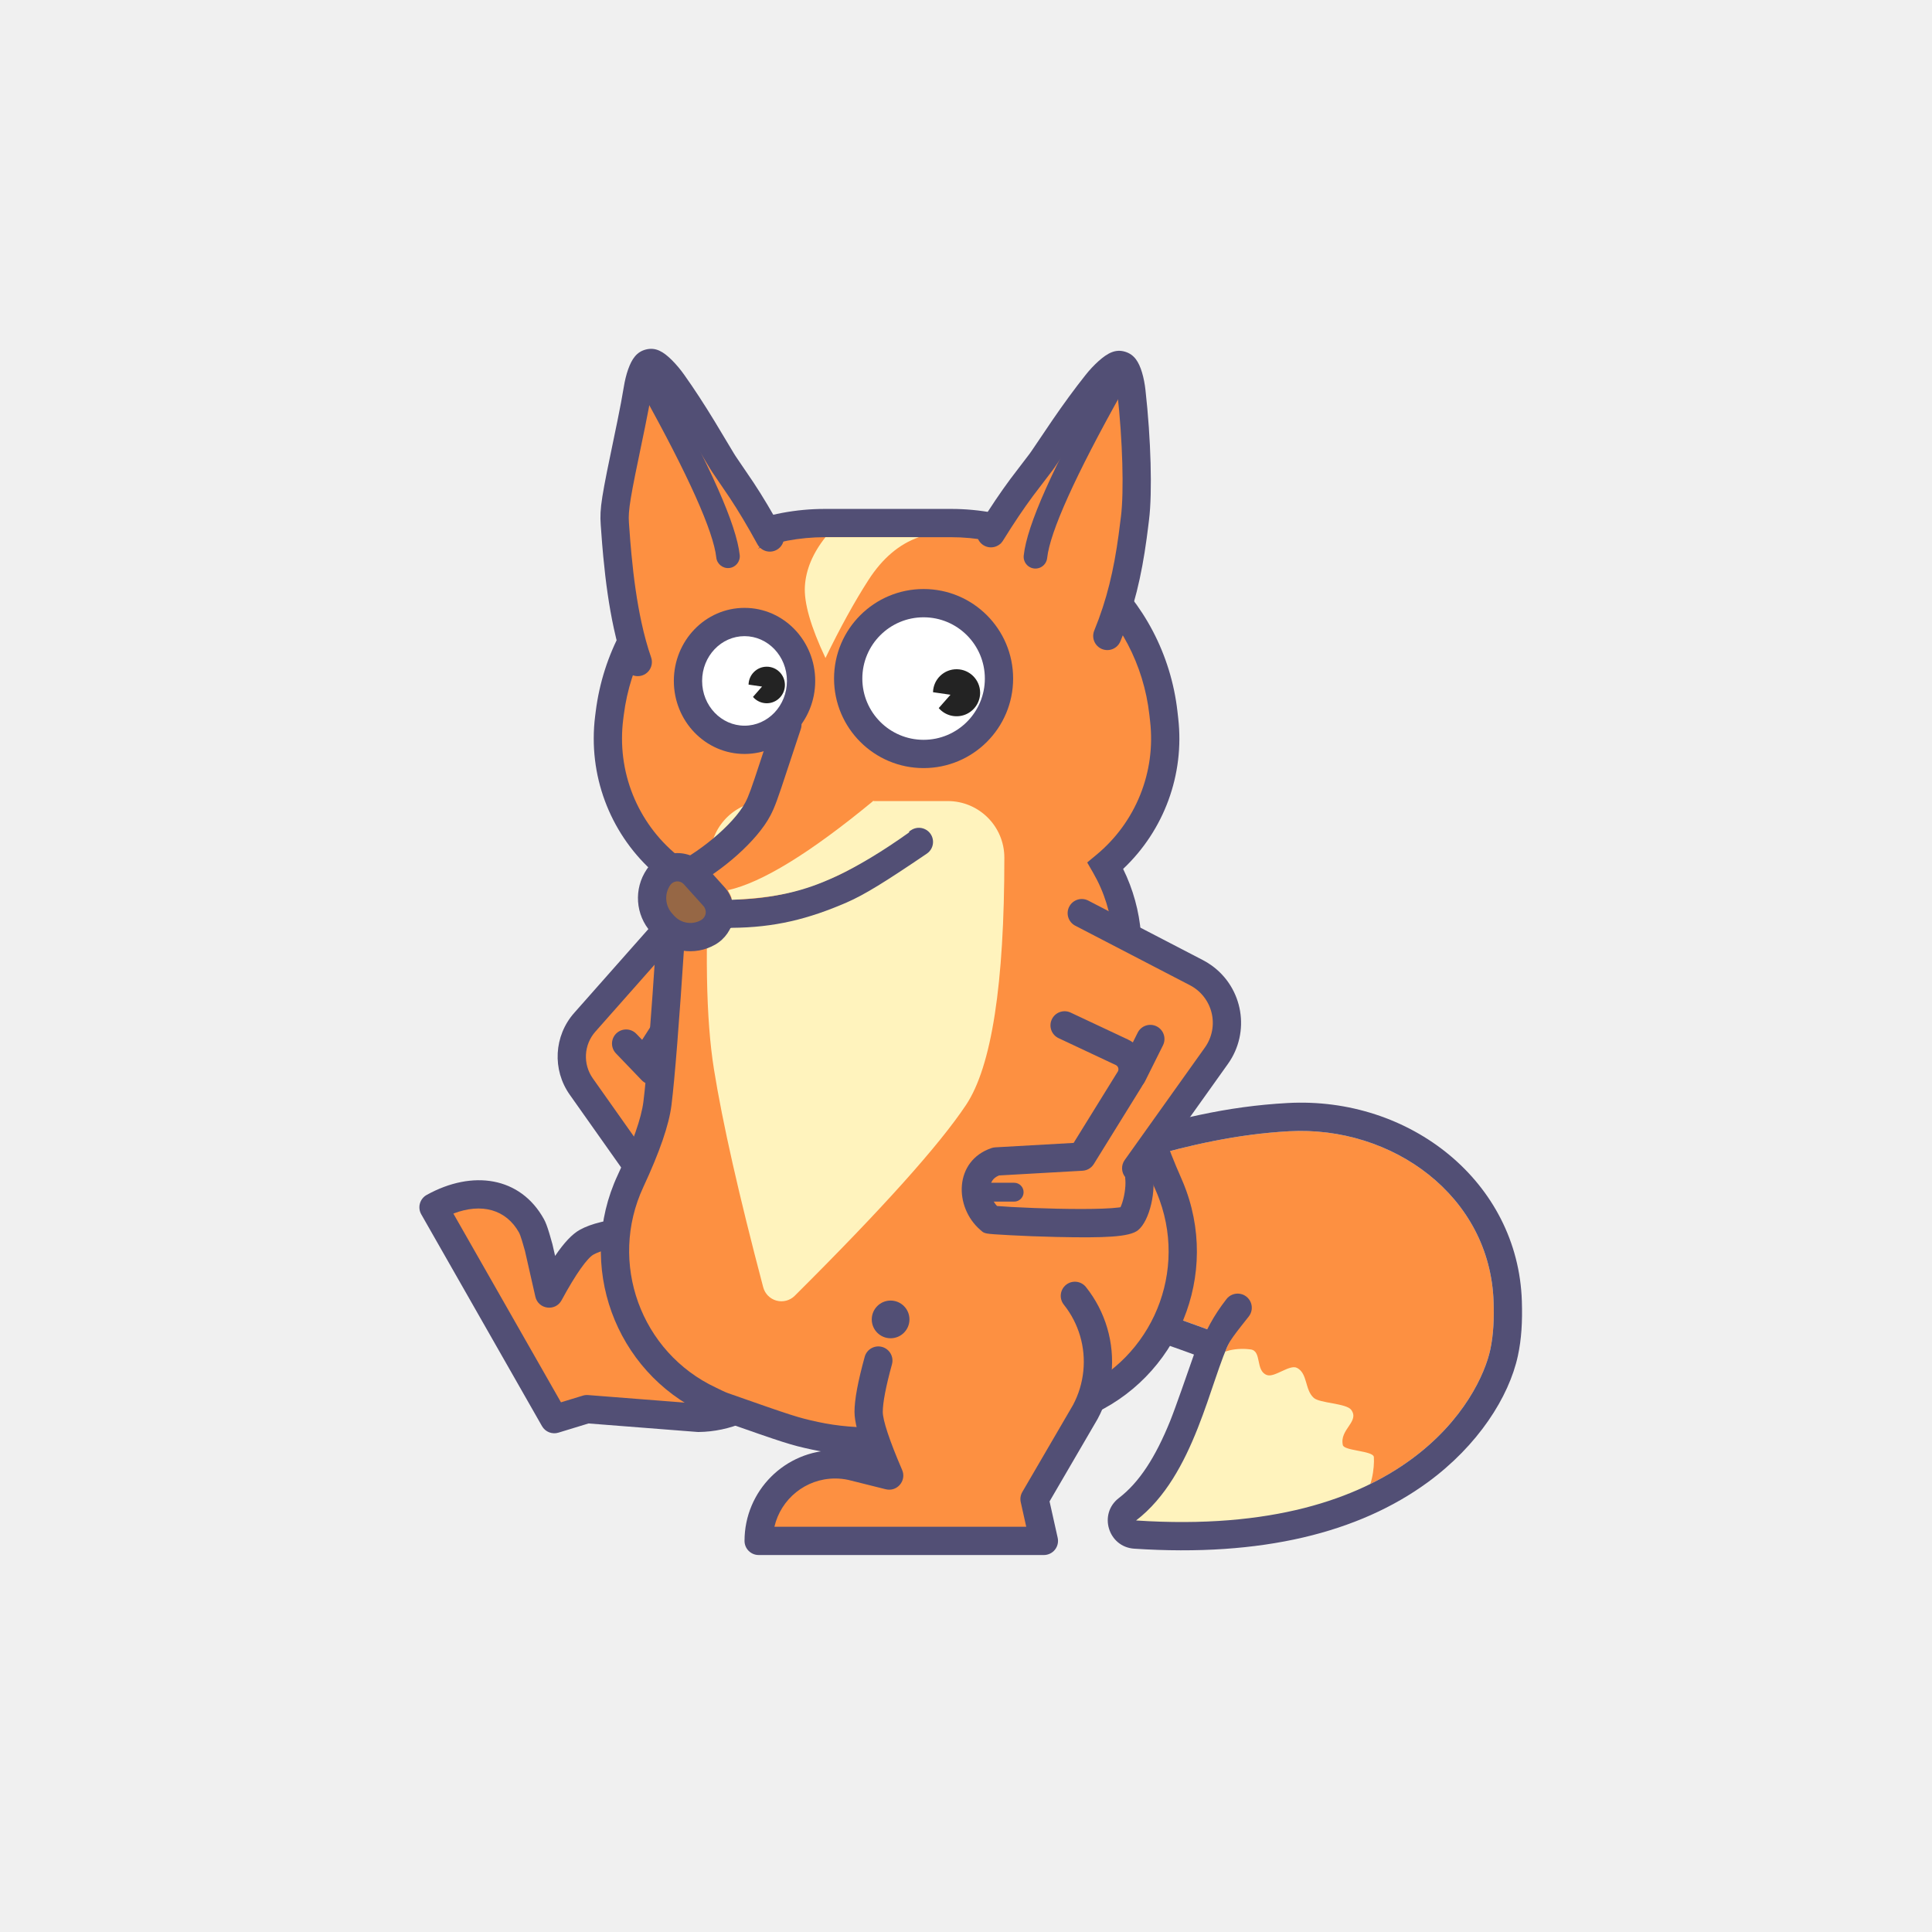
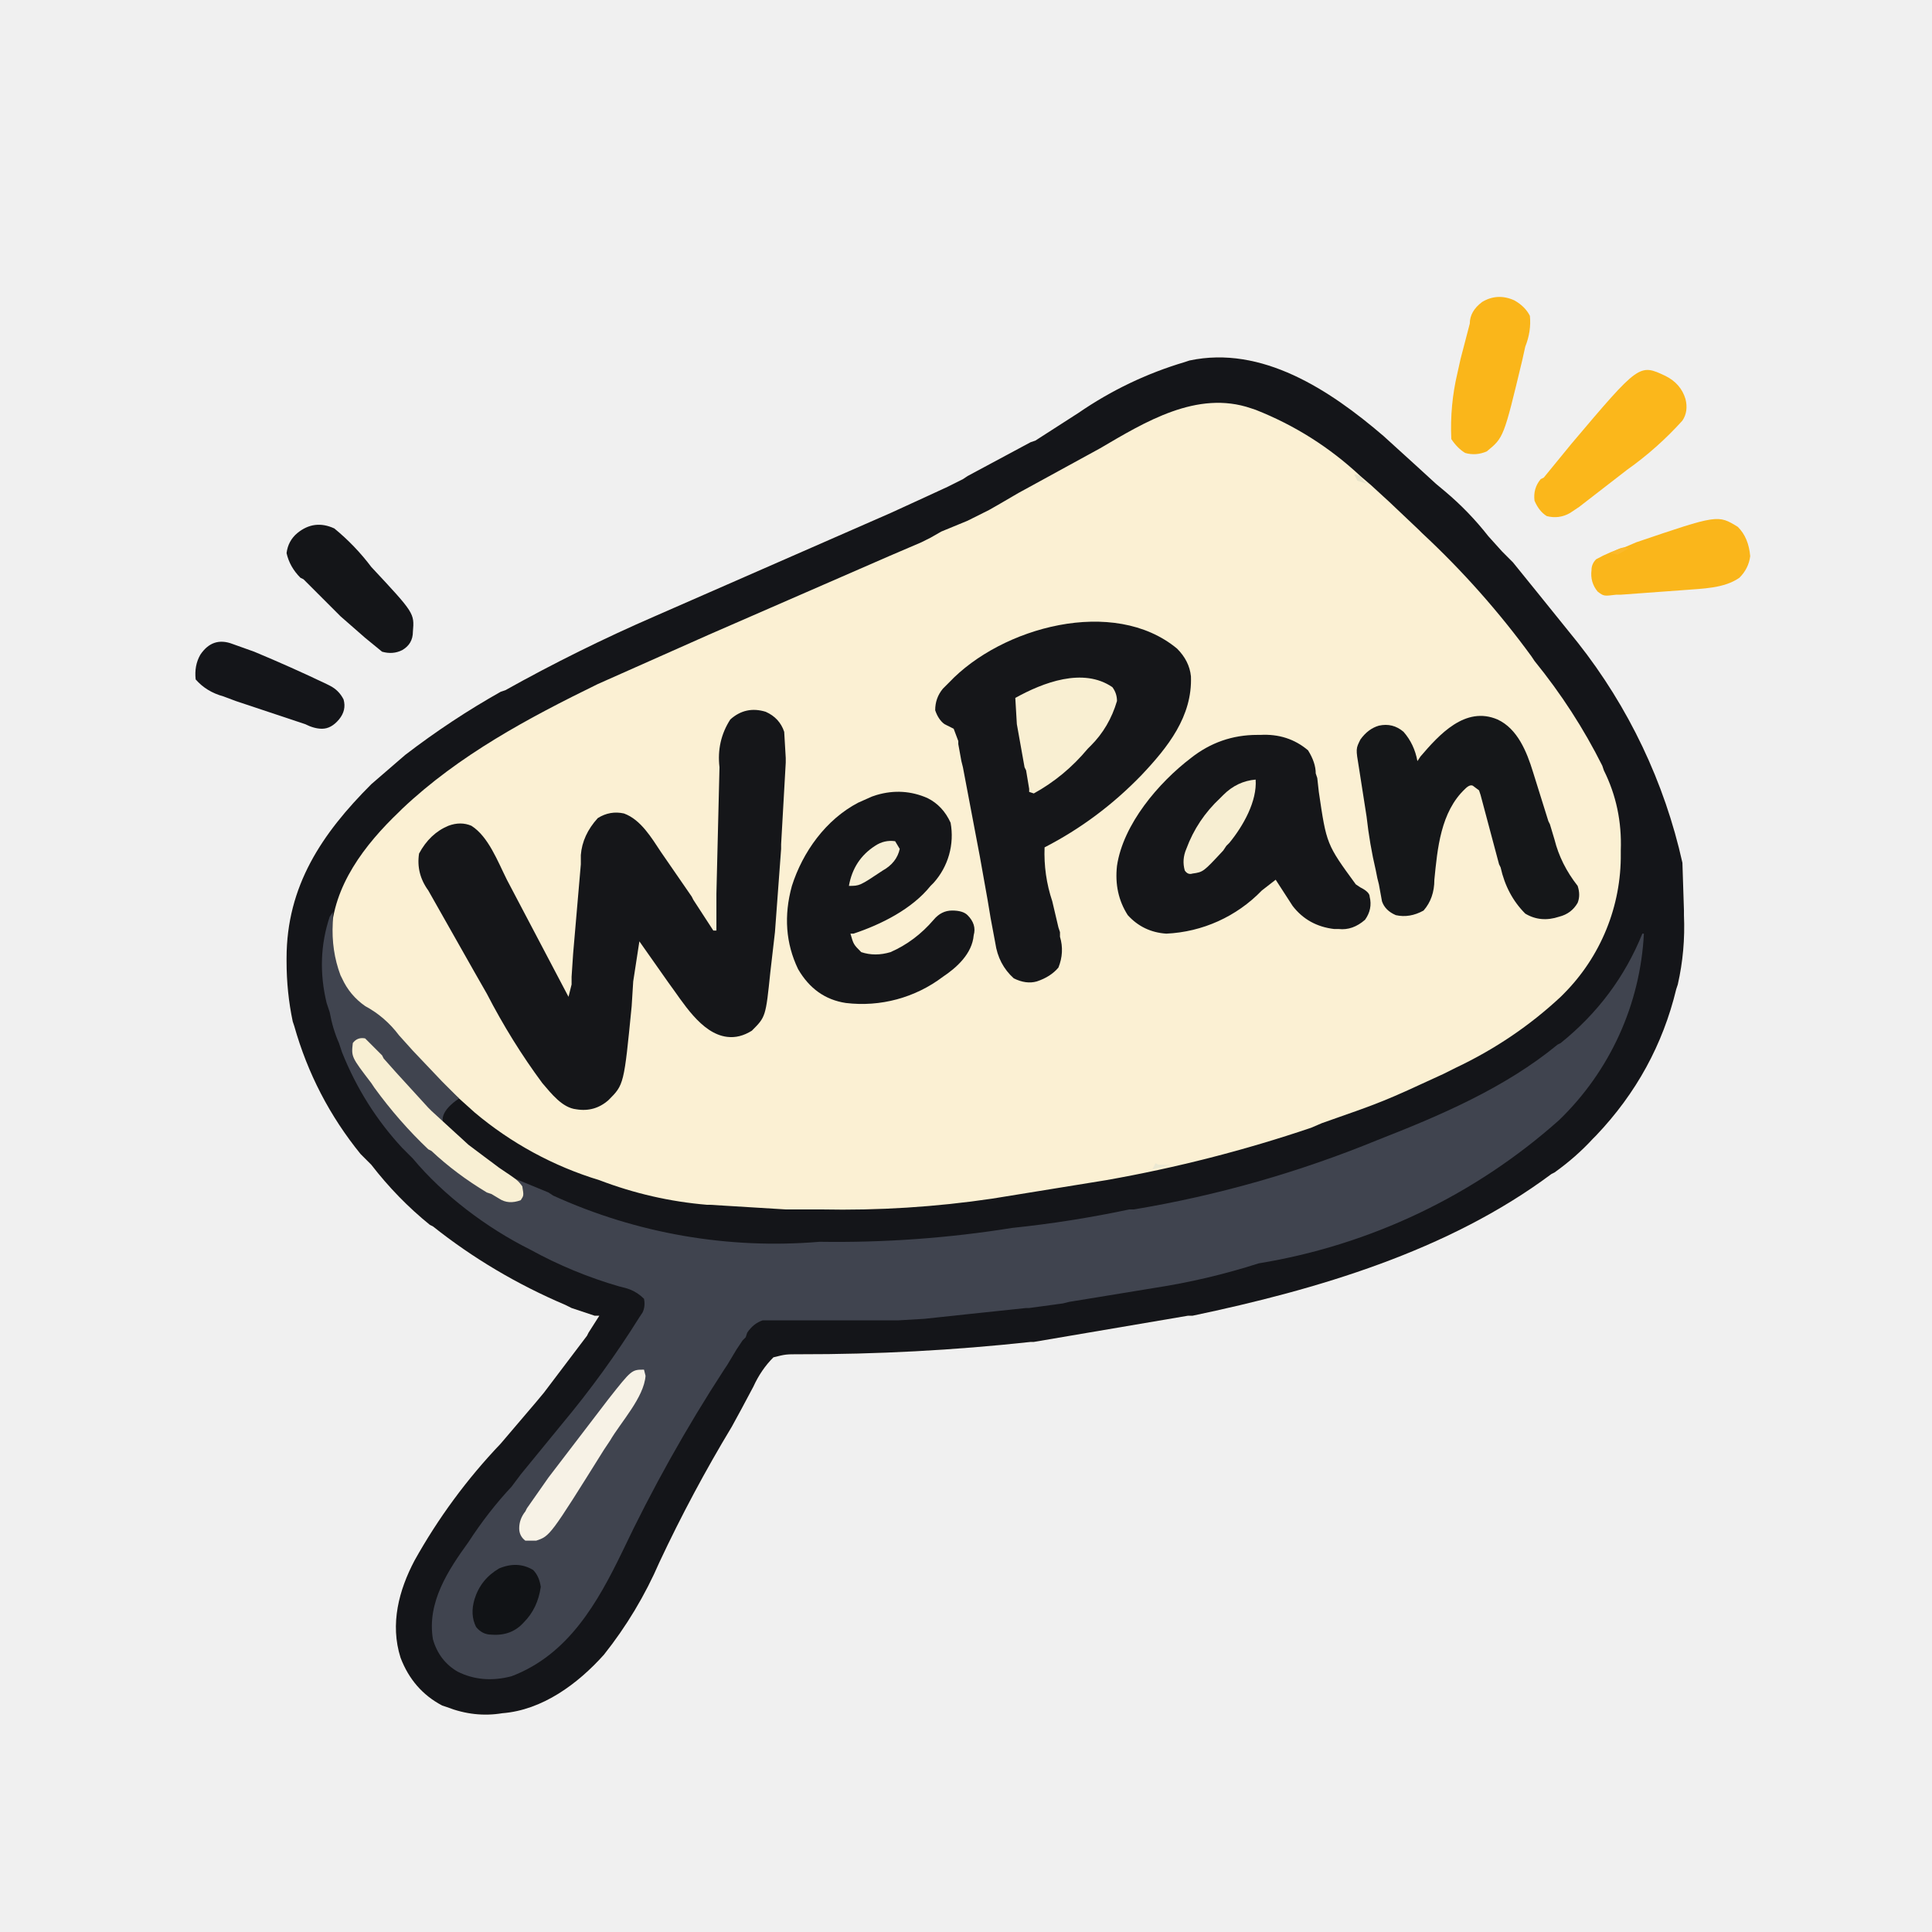
- <svg xmlns="http://www.w3.org/2000/svg" width="800px" height="800px" viewBox="0 0 1024 1024" class="icon" version="1.1">
-   <path d="M541.971 633.791c39.397-10.917 86.59-31.177 141.235-34.207s106.653 34.204 108.429 90.499c0.267 8.512 0.022 17.041-1.776 25.373-5.365 24.881-44.097 99.962-187.717 90.419 31.234-23.952 39.122-74.247 50.278-96.371-14.483-6.194-51.297-18.884-110.45-38.065v-37.648z" fill="#FD9041" />
-   <path d="M642.657 721.381c2.645-4.793 11.249-7.338 20.195-6.159 6.109 0.807 2.375 11.404 8.689 13.592 4.084 1.416 12.001-5.824 15.912-3.799 5.702 2.955 4.044 11.574 8.869 15.894 3.194 2.865 17.251 2.832 19.838 6.326 4.625 6.249-6.306 10.327-4.428 18.697 0.702 3.122 16.224 2.93 16.444 6.361 0.365 5.699-1.044 17.083-6.419 22.173-16.956 16.057-57.756 21.259-122.403 15.607 19.351-41.889 33.785-71.455 43.303-88.693z" fill="#FFF3BD" />
-   <path d="M647.98 718.93c2.38-7.29 8.239-13.891 13.831-21.089a7.493 7.493 0 1 0-11.833-9.191c-6.616 8.512-11.411 17.273-14.351 26.274a7.493 7.493 0 0 0 4.798 9.448c3.931 1.281 6.271-1.509 7.555-5.442z" fill="#524F75" />
-   <path d="M541.971 633.791v37.648c59.152 19.181 95.966 31.871 110.45 38.068-11.157 22.123-19.044 72.419-50.278 96.371 143.62 9.543 182.352-65.538 187.717-90.419 1.798-8.332 2.043-16.861 1.776-25.373-1.776-56.295-53.785-93.529-108.429-90.499s-101.838 23.287-141.235 34.204z m-4.623 51.902a14.985 14.985 0 0 1-10.362-14.254v-37.648a14.988 14.988 0 0 1 10.984-14.443c6.022-1.668 12.488-3.624 20.967-6.316 3.142-0.999 18.527-5.952 22.945-7.35 40.485-12.82 68.725-19.294 100.494-21.054 65.066-3.606 122.248 41.917 124.239 104.987 0.347 11.064-0.195 20.138-2.108 29.007-4.708 21.816-21.127 47.549-47.818 67.057-36.322 26.544-87.827 39.654-155.543 35.153-13.792-0.917-19.094-18.432-8.125-26.844 10.859-8.327 19.389-21.611 27.163-40.768 2.797-6.901 9.503-26.297 12.643-35.283-18.789-6.938-50.72-17.728-95.479-32.244z" fill="#524F75" />
-   <path d="M334.91 652.78c-10.992 0.972-18.971 2.835-23.939 5.587s-11.604 11.831-19.911 27.236l-5.542-24.401c-0.834-2.775-2.388-8.894-3.791-11.426-10.842-19.561-32.461-20.68-51.949-9.878l64.005 112.275 17.326-5.292 59.067 4.615a55.643 55.643 0 0 0 21.237-4.491 55.541 55.541 0 0 0 29.586-30.018" fill="#FD9041" />
-   <path d="M292.824 659.546a2465.692 2465.692 0 0 0-1.334-4.693 160.568 160.568 0 0 0-0.51-1.708c-0.937-3.072-1.748-5.277-2.702-7.001-12.45-22.466-37.848-26.262-62.134-12.8a7.493 7.493 0 0 0-2.877 10.262l64.005 112.278a7.493 7.493 0 0 0 8.699 3.454l15.967-4.878 57.654 4.506c0.225 0.017 0.452 0.027 0.677 0.022a63.171 63.171 0 0 0 24.091-5.095 63.018 63.018 0 0 0 33.565-34.054 7.493 7.493 0 0 0-13.856-5.704 48.031 48.031 0 0 1-25.607 25.982 48.228 48.228 0 0 1-18.055 3.884l-58.718-4.588a7.538 7.538 0 0 0-2.772 0.302l-11.594 3.542L240.29 643.219c14.905-5.732 27.97-2.278 34.881 10.19 0.287 0.517 0.837 2.018 1.476 4.111 0.145 0.47 0.292 0.972 0.452 1.519 0.147 0.502 0.869 3.055 1.164 4.056l5.49 24.169c1.534 6.748 10.617 7.987 13.901 1.896 7.62-14.131 13.687-22.431 16.948-24.239 3.861-2.14 10.927-3.791 20.967-4.678a7.493 7.493 0 0 0-1.316-14.928c-11.946 1.056-20.84 3.132-26.914 6.499-4.081 2.263-8.359 6.826-13.125 13.844l-1.391-6.112z" fill="#524F75" />
-   <path d="M352.338 493.908l22.973 16.499-33.43 52.224 46.57 44.179L358.425 647.118l-50.338-71.235a27.478 27.478 0 0 1 1.861-34.059l42.391-47.916z" fill="#FD9041" />
-   <path d="M353.465 503.94L315.559 546.791a19.98 19.98 0 0 0-1.354 24.768l44.377 62.804 19.883-26.691-41.742-39.604a7.498 7.498 0 0 1-1.154-9.476l29.601-46.242-11.706-8.409z m-1.936 57.519l42.079 39.916a7.493 7.493 0 0 1 0.852 9.913l-30.026 40.306c-3.042 4.086-9.189 4.006-12.128-0.152L301.968 580.208a34.966 34.966 0 0 1 2.368-43.348l42.391-47.918a7.493 7.493 0 0 1 9.983-1.121l22.973 16.499a7.493 7.493 0 0 1 1.938 10.125l-30.091 47.014z" fill="#524F75" />
-   <path d="M350.947 562.176l-13.664-14.224a7.493 7.493 0 1 0-10.807 10.382l13.664 14.224a7.493 7.493 0 0 0 10.807-10.382z" fill="#524F75" />
-   <path d="M585.885 458.859c21.949-18.192 34.589-46.787 31.155-77.272l-0.4-3.544C610.172 320.622 561.719 277.229 504.075 277.229h-66.835c-57.928 0-106.808 43.2-114.066 100.812l-0.302 2.403A87.827 87.827 0 0 0 322.185 391.4c0 31.349 16.456 58.848 41.18 74.285a87.452 87.452 0 0 0-7.935 31.172c-2.93 44.836-5.255 74.15-6.971 87.942-1.194 9.586-5.957 23.33-14.294 41.227-20.38 43.765-1.509 95.809 42.151 116.239 2.62 1.224 4.526 2.308 7.255 3.269 40.138 14.109 51.145 18.819 86.321 18.714 35.173-0.105 60.376-4.598 99.368-18.714 45.318-16.409 68.783-66.538 52.414-111.963a85.981 85.981 0 0 0-2.31-5.759c-8.199-18.532-12.897-32.868-14.084-43.013-1.683-14.363-4.353-44.134-8.02-89.313a87.25 87.25 0 0 0-11.376-36.627z" fill="#FD9041" />
-   <path d="M604.732 494.884c3.659 45.088 6.326 74.802 7.992 89.046 1.081 9.241 5.567 22.948 13.494 40.848 0.907 2.053 1.743 4.138 2.505 6.254 17.768 49.312-7.705 103.729-56.912 121.546-39.207 14.199-65.284 19.056-101.898 19.164-16.451 0.05-27.95-0.937-39.506-3.422-11.394-2.448-14.391-3.439-49.319-15.717a44.606 44.606 0 0 1-4.665-1.963c-0.192-0.09-2.56-1.251-3.279-1.588-47.404-22.183-67.891-78.676-45.768-126.184 8.035-17.253 12.575-30.35 13.649-38.989 1.693-13.597 4.009-42.823 6.928-87.507a95.095 95.095 0 0 1 6.107-27.915A94.907 94.907 0 0 1 314.693 391.4c0-3.976 0.25-7.95 0.747-11.893l0.302-2.403C323.472 315.752 375.533 269.737 437.241 269.737h66.835c61.46 0 113.115 46.26 120.013 107.465l0.397 3.544a94.945 94.945 0 0 1-29.206 79.802 94.945 94.945 0 0 1 9.453 34.336z m-23.629-41.792a79.972 79.972 0 0 0 28.492-70.666l-0.4-3.544c-6.044-53.633-51.292-94.158-105.12-94.158h-66.835C383.093 284.722 337.396 325.11 330.61 378.977l-0.305 2.403A80.491 80.491 0 0 0 329.678 391.4a79.937 79.937 0 0 0 37.656 67.929l5.617 3.507-2.787 6.004a79.929 79.929 0 0 0-7.255 28.507c-2.94 44.986-5.27 74.39-7.013 88.381-1.311 10.53-6.299 24.916-14.935 43.465-18.637 40.018-1.381 87.609 38.535 106.286 0.862 0.402 3.324 1.608 3.409 1.651 1.236 0.589 2.143 0.982 3.154 1.336 34.057 11.971 37.026 12.952 47.499 15.203 10.402 2.238 20.862 3.134 36.315 3.087 34.841-0.102 59.215-4.643 96.84-18.267 41.427-15 62.886-60.836 47.918-102.378a79.24 79.24 0 0 0-2.113-5.265c-8.482-19.159-13.382-34.127-14.676-45.173-1.693-14.481-4.371-44.307-8.045-89.578a79.762 79.762 0 0 0-10.4-33.495l-3.159-5.477 4.865-4.031z" fill="#524F75" />
-   <path d="M437.518 348.754c7.745-15.989 15.325-29.751 22.743-41.282S476.6 288.356 487.024 284.722H437.518c-6.721 8.469-10.355 17.116-10.907 25.94s3.082 21.519 10.907 38.093z" fill="#FFF3BD" />
-   <path d="M406.353 424.585h96.001c16.549 0 29.963 13.412 29.971 29.961 0.025 67.06-6.751 110.769-20.325 131.127-14.276 21.409-44.537 55.119-90.781 101.129a9.99 9.99 0 0 1-16.706-4.536c-12.885-48.815-21.586-87.342-26.11-115.582-4.251-26.534-4.905-64.505-1.968-113.909C377.376 436.943 390.494 424.585 406.353 424.585z" fill="#FFF3BD" />
-   <path d="M465.558 721.026c-3.439 12.495-5.16 21.596-5.16 27.311 0 5.709 3.624 16.951 10.872 33.73l-19.988-4.995a40.441 40.441 0 0 0-8.632-0.932C420.26 776.14 402.107 794.299 402.107 816.702h151.17l-4.943-22.166 26.926-46.2a56.165 56.165 0 0 0 6.376-20.865A56.003 56.003 0 0 0 569.716 686.829" fill="#FD9041" />
-   <path d="M453.098 769.801a48.498 48.498 0 0 0-10.447-1.154C416.119 768.647 394.615 790.163 394.615 816.702a7.493 7.493 0 0 0 7.493 7.493h151.17a7.493 7.493 0 0 0 7.315-9.124l-4.306-19.299 25.45-43.665a63.875 63.875 0 0 0 7.353-23.879 63.448 63.448 0 0 0-13.514-46.065 7.493 7.493 0 0 0-11.726 9.333 48.5 48.5 0 0 1 10.332 35.223 48.635 48.635 0 0 1-5.465 17.965l-26.859 46.08a7.485 7.485 0 0 0-0.839 5.405l2.907 13.042H410.452c3.392-14.656 16.521-25.578 32.199-25.578 2.365 0 4.723 0.257 7.033 0.759l19.768 4.943c6.022 1.506 11.157-4.543 8.694-10.242-6.831-15.815-10.255-26.439-10.255-30.755 0-4.868 1.616-13.427 4.893-25.323a7.493 7.493 0 0 0-14.448-3.974c-3.606 13.095-5.43 22.745-5.43 29.296 0 5.068 1.946 12.555 5.844 22.875l-5.652-1.414z" fill="#524F75" />
-   <path d="M472.039 699.317m-9.99 0a9.99 9.99 0 1 0 19.98 0 9.99 9.99 0 1 0-19.98 0Z" fill="#524F75" />
-   <path d="M338.01 350.822c-8.924-25.538-11.097-58.815-12.138-73.253-0.969-13.409 7.947-45.443 12.176-71.415 0.602-3.694 2.518-12.74 6.151-13.647 3.599-0.897 10.115 7.34 12.261 10.362 12.425 17.525 21.267 33.555 26.229 41.532 5.425 8.721 11.811 15.81 25.36 40.513" fill="#FD9041" />
-   <path d="M350.348 207.205c5.375 7.583 10.365 15.278 15.627 23.909 2.14 3.514 9.054 15.16 10.355 17.246 0.38 0.612 0.774 1.229 1.184 1.861 1.299 1.996 7.413 10.829 9.366 13.792 4.493 6.813 9.084 14.443 14.601 24.506a7.493 7.493 0 0 0 13.14-7.205c-5.712-10.412-10.51-18.392-15.23-25.548-2.088-3.169-8.167-11.946-9.313-13.709a95.891 95.891 0 0 1-1.024-1.611c-1.199-1.926-8.065-13.489-10.282-17.126-5.427-8.909-10.6-16.884-16.199-24.781a60.846 60.846 0 0 0-6.424-7.643c-4.596-4.553-8.577-6.951-13.762-5.659-4.94 1.231-7.488 4.99-9.461 10.537-1.024 2.88-1.778 6.127-2.275 9.176-0.869 5.335-1.976 11.182-3.472 18.482a1297.932 1297.932 0 0 1-1.131 5.457c-7.24 34.616-8.284 40.48-7.653 49.219 0.667 9.228 0.839 11.489 1.351 16.916 1.289 13.694 3.052 26.252 5.592 37.98 1.591 7.348 3.444 14.129 5.597 20.29a7.493 7.493 0 1 0 14.146-4.945c-1.936-5.537-3.629-11.736-5.098-18.517-2.395-11.064-4.081-23.062-5.317-36.212-0.497-5.28-0.667-7.48-1.324-16.594-0.475-6.556 0.709-13.205 7.375-45.071 0.422-2.026 0.794-3.811 1.144-5.517 1.534-7.483 2.675-13.514 3.582-19.081a44.282 44.282 0 0 1 1.069-4.875c1.374 1.479 2.78 3.234 3.836 4.723z" fill="#524F75" />
-   <path d="M340.118 207.497c24.801 44.551 38.035 74.242 39.534 88.027a6.244 6.244 0 1 0 12.415-1.351c-1.751-16.079-15.375-46.647-41.037-92.747a6.241 6.241 0 0 0-8.492-2.418 6.236 6.236 0 0 0-2.42 8.489z" fill="#524F75" />
-   <path d="M590.965 336.097c8.956-25.575 10.332-48.652 11.361-63.118 0.957-13.434-1.096-40.733-5.4-66.765-0.609-3.701-2.555-12.77-6.221-13.684-3.629-0.904-10.185 7.34-12.338 10.365-12.498 17.54-21.384 33.59-26.377 41.577-5.455 8.731-11.878 15.822-25.498 40.555" fill="#FD9041" />
-   <path d="M587.189 207.972c-5.794 7.295-11.212 14.726-16.946 23.08-2.333 3.399-9.883 14.678-11.296 16.696-0.415 0.592-0.839 1.189-1.289 1.798-1.404 1.926-8.01 10.435-10.128 13.295-4.87 6.574-9.878 13.961-15.942 23.727a7.493 7.493 0 0 1-12.733-7.905c6.279-10.11 11.514-17.835 16.629-24.741 2.263-3.057 8.826-11.511 10.07-13.215 0.387-0.532 0.759-1.046 1.114-1.556 1.301-1.863 8.799-13.062 11.217-16.584 5.914-8.619 11.529-16.322 17.565-23.919a60.491 60.491 0 0 1 6.856-7.3c4.84-4.291 8.961-6.471 14.069-4.91 4.868 1.489 7.233 5.377 8.931 11.017 0.884 2.937 1.479 6.229 1.821 9.306 2.922 26.107 3.676 54.297 1.888 68.71l-0.282 2.283-0.302 2.433c-0.24 1.921-0.46 3.604-0.687 5.28-2.717 19.956-6.668 36.782-13.879 54.367a7.493 7.493 0 1 1-13.864-5.687c6.654-16.234 10.332-31.901 12.892-50.705a632.35 632.35 0 0 0 1.251-9.815c1.616-13.05 0.894-40.161-1.908-65.201a43.607 43.607 0 0 0-0.859-5.063 49.739 49.739 0 0 0-4.188 4.61z" fill="#524F75" />
-   <path d="M594.879 207.55c-25.006 44.624-38.348 74.362-39.861 88.164a6.244 6.244 0 1 1-12.413-1.359c1.763-16.109 15.502-46.729 41.38-92.909a6.239 6.239 0 0 1 8.497-2.393 6.236 6.236 0 0 1 2.398 8.497z" fill="#524F75" />
-   <path d="M364.644 360.898a31.22 29.971 90 1 0 59.941 0 31.22 29.971 90 1 0-59.941 0Z" fill="#FFFFFF" />
-   <path d="M394.615 399.61C373.855 399.61 357.151 382.212 357.151 360.898S373.855 322.185 394.615 322.185s37.463 17.398 37.463 38.712S415.374 399.61 394.615 399.61z m0-14.985c12.343 0 22.478-10.557 22.478-23.727S406.958 337.171 394.615 337.171s-22.478 10.557-22.478 23.727S382.272 384.624 394.615 384.624z" fill="#524F75" />
-   <path d="M399.095 369.382a9.593 9.593 0 0 0 7.293 3.357c5.32 0 9.633-4.338 9.633-9.688 0-5.352-4.313-9.688-9.633-9.688-5.255 0-9.528 4.231-9.633 9.491l7.143 1.044-4.803 5.485z" fill="#232323" />
-   <path d="M489.522 359.649m-39.961 0a39.961 39.961 0 1 0 79.922 0 39.961 39.961 0 1 0-79.922 0Z" fill="#FFFFFF" />
-   <path d="M489.522 407.102C463.313 407.102 442.068 385.856 442.068 359.649S463.313 312.195 489.522 312.195s47.454 21.247 47.454 47.454-21.244 47.454-47.454 47.454z m0-14.985c17.932 0 32.468-14.536 32.468-32.468S507.454 327.18 489.522 327.18 457.054 341.716 457.054 359.649s14.536 32.468 32.468 32.468z" fill="#524F75" />
-   <path d="M497.549 375.303A12.488 12.488 0 0 0 519.493 367.141a12.49 12.49 0 0 0-24.976-0.255l9.258 1.346-6.226 7.071z" fill="#232323" />
-   <path d="M486.994 446.267c-17.223 11.691-31.087 20.792-41.28 25.205-14.868 6.441-33.22 12.79-59.275 12.79-2.84 1.231-13.105 1.886-15.58 0.045-3.849-2.865-17.803-16.122-13.225-18.082 13.292-5.687 36.027-22.193 44.069-37.463 3.442-6.539 6.566-17.818 15.645-44.729" fill="#FD9041" />
-   <path d="M366.804 470.126c16.032-8.567 34.376-24.299 41.512-37.851 2.34-4.443 3.851-8.664 9.056-24.534a2271.869 2271.869 0 0 1 7.058-21.292 7.49 7.49 0 1 0-14.199-4.788c-2.368 7.018-3.821 11.416-7.098 21.412-4.848 14.786-6.314 18.872-8.077 22.218-6.294 11.953-26.102 27.955-40.383 34.067-6.064 2.595-6.569 8.299-4.258 13.287 1.036 2.238 2.727 4.596 4.995 7.21 3.344 3.856 8.167 8.402 10.959 10.482 4.328 3.222 15.21 3.237 21.314 1.431 22.88-0.157 40.73-4.628 60.993-13.402 9.536-4.131 20.672-11.059 42.511-25.882a7.493 7.493 0 1 0-8.417-12.398c-20.982 14.244-31.714 20.92-40.048 24.531-18.889 8.182-35.078 12.173-56.298 12.173h-1.553l-1.424 0.617c0.04-0.017-0.554 0.122-1.396 0.247-1.121 0.165-2.455 0.277-3.756 0.312a22.9 22.9 0 0 1-3.392-0.125c-2.275-1.691-5.717-4.983-8.1-7.717z" fill="#524F75" />
-   <path d="M367.166 463.36l10.959 10.959a12.368 12.368 0 0 1-2.048 19.144 19.006 19.006 0 0 1-23.732-2.54l-1.149-1.149a19.696 19.696 0 0 1-2.927-24.119 12.096 12.096 0 0 1 18.897-2.295z" fill="#966745" />
-   <path d="M362.439 468.66a4.603 4.603 0 0 0-7.225 0.492 12.211 12.211 0 0 0 1.029 15.02l1.089 1.206a11.514 11.514 0 0 0 14.276 2.29 4.878 4.878 0 0 0 1.201-7.495l-10.37-11.514z m11.137-10.028l10.37 11.516a19.863 19.863 0 0 1-4.893 30.525 26.502 26.502 0 0 1-32.858-5.267l-1.089-1.209a27.188 27.188 0 0 1-2.29-33.46 19.586 19.586 0 0 1 30.76-2.105z" fill="#524F75" />
-   <path d="M387.904 476.922c23.465-1.079 38.065-4.363 55.578-12.598 11.674-5.492 24.524-13.247 38.547-23.262l-19.169-16.556c-33.425 27.586-59.125 43.358-77.102 47.319 0.964 2.011 1.833 2.857 2.145 5.098z" fill="#FFF3BD" />
-   <path d="M573.365 483.99l60.771 31.552c1.249 0.647 2.445 1.381 3.591 2.195 13.477 9.608 16.614 28.322 7.006 41.799l-42.523 59.657c4.123 5.14 0.45 23.679-3.746 27.019-5.157 4.101-72.814 0.999-73.975 0-8.317-7.173-11.916-25.43 3.447-30.613l45.431-2.567 25.415-41.032a9.985 9.985 0 0 0-4.243-14.301l-30.273-14.224" fill="#FD9041" />
-   <path d="M593.883 639.853c-0.297 0.05-0.629 0.097-0.999 0.147-2.006 0.262-4.81 0.465-8.277 0.594-6.431 0.247-14.928 0.25-24.464 0.04a740.03 740.03 0 0 1-23.914-0.904 270.98 270.98 0 0 1-7.785-0.524c-2.278-2.415-3.606-5.909-3.616-9.069-0.012-3.419 1.359-5.747 4.655-7.123l44.307-2.503a7.493 7.493 0 0 0 5.947-3.537l25.415-41.032a17.478 17.478 0 0 0-7.428-25.031l-30.273-14.221a7.488 7.488 0 0 0-9.965 3.594 7.488 7.488 0 0 0 3.594 9.965l30.273 14.224c1.249 0.584 1.786 2.073 1.196 3.322-0.027 0.057-7.86 12.715-23.5 37.97l-41.537 2.35c-0.674 0.04-1.336 0.165-1.973 0.38-19.988 6.743-19.913 31.342-5.944 43.388 2.42 2.09 1.504 2.011 15.797 2.807 7.163 0.4 15.992 0.739 24.419 0.922 25.71 0.567 38.782 0.065 43.315-3.537 6.296-5.01 9.98-21.499 7.518-31.809l40.191-56.38c12.011-16.849 8.087-40.243-8.761-52.251a37.376 37.376 0 0 0-4.483-2.745l-60.771-31.549a7.493 7.493 0 0 0-6.908 13.3l60.776 31.549a22.476 22.476 0 0 1 7.945 33l-42.523 59.654a7.493 7.493 0 0 0 0.26 9.039c-0.045 0.297 0.057 0.942 0.112 1.736 0.122 1.816-0.025 4.131-0.417 6.554-0.387 2.373-0.984 4.675-1.666 6.469a16.259 16.259 0 0 1-0.514 1.211z" fill="#524F75" />
-   <path d="M522.907 636.878h14.621a4.995 4.995 0 0 0 0-9.99h-14.621a4.995 4.995 0 0 0 0 9.99zM606.855 573.19l9.591-19.241a7.493 7.493 0 0 0-13.412-6.683l-9.588 19.241a7.49 7.49 0 1 0 13.409 6.683z" fill="#524F75" />
+ <svg xmlns="http://www.w3.org/2000/svg" width="1254" height="1254" viewBox="0 0 1254 1254" fill="none">
+   <path d="M898 283L920 303L932 314L938 319C948.31 327.673 957.694 337.392 966 348L975 358L982 365L999 386L1024 417C1057.14 458.939 1080.39 507.822 1092 560L1093 591V594C1093.67 609.333 1092.33 624.333 1089 639L1088 642C1079.33 678 1062 709.667 1036 737L1034 739C1026.67 747 1018.33 754.333 1009 761L1007 762C940 812 855 837 774 854H771L671 871H669C619.185 876.422 569.109 879.093 519 879C510 879 510 879 502 881C496.667 886.333 492.333 892.667 489 900L481 915L475 926C457.808 954.493 442.119 983.866 428 1014C418.684 1035.49 406.58 1055.67 392 1074C375 1093 352 1110 326 1112C314 1114 302 1112.67 290 1108L287 1107C274.333 1100.33 265.333 1090 260 1076C253 1054 259 1032 269 1013C284.373 985.397 303.19 959.859 325 937L348 910L353 904L381 867L382 865L389 854H386L371 849L367 847C335.667 833.667 307 816.667 281 796L279 795C265 783.667 252.333 770.667 241 756L234 749C214 724.333 199.667 696.667 191 666L190 663C187.333 650.333 186 637.333 186 624V622C186 575 209 541 241 509L263 490C283 474.667 303.667 461 325 449L328 448C359.515 430.396 391.888 414.376 425 400L578 333L602 322L615 316L617 315L625 311L628 309L669 287L672 286L700 268C721.333 253.333 744.333 242.333 769 235L772 234C819 224 863 253 898 283Z" fill="#FBF0D3" />
+   <path d="M898 283L920 303L932 314L938 319C948.31 327.673 957.694 337.392 966 348L975 358L982 365L999 386L1024 417C1057.14 458.939 1080.39 507.822 1092 560L1093 591V594C1093.67 609.333 1092.33 624.333 1089 639L1088 642C1079.33 678 1062 709.667 1036 737L1034 739C1026.67 747 1018.33 754.333 1009 761L1007 762C940 812 855 837 774 854H771L671 871H669C619.185 876.422 569.109 879.093 519 879C510 879 510 879 502 881C496.667 886.333 492.333 892.667 489 900L481 915L475 926C457.808 954.493 442.119 983.866 428 1014C418.684 1035.49 406.58 1055.67 392 1074C375 1093 352 1110 326 1112C314 1114 302 1112.67 290 1108L287 1107C274.333 1100.33 265.333 1090 260 1076C253 1054 259 1032 269 1013C284.373 985.397 303.19 959.859 325 937L348 910L353 904L381 867L382 865L389 854H386L371 849L367 847C335.667 833.667 307 816.667 281 796L279 795C265 783.667 252.333 770.667 241 756L234 749C214 724.333 199.667 696.667 191 666L190 663C187.333 650.333 186 637.333 186 624V622C186 575 209 541 241 509L263 490C283 474.667 303.667 461 325 449L328 448C359.515 430.396 391.888 414.376 425 400L578 333L602 322L615 316L617 315L625 311L628 309L669 287L672 286L700 268C721.333 253.333 744.333 242.333 769 235L772 234C819 224 863 253 898 283ZM714 291L661 320L649 327L642 331L628 338L611 345L604 349L598 352L577 361L460 412L388 444C343 466 298 490 261 525L259 527C237 548 216 575 215 607C215 621.667 219.333 635 228 647L241 657C247.667 661 253.333 666 258 672L267 682L286 702L288 704L308 722C331.738 742.005 359.297 756.975 389 766C411.667 774.667 435 780 459 782H461L510 785H533C570.131 785.775 607.261 783.434 644 778L718 766C763.333 758 807.667 746.667 851 732L858 729C898 715 898 715 937 697L945 693C970.333 681 993 665.667 1013 647L1015 645C1026.9 633.049 1036.3 618.846 1042.65 603.222C1049.01 587.598 1052.18 570.865 1052 554V552C1052.67 533.333 1049 516 1041 500L1040 497C1028 473 1013.33 450.333 996 429L994 426C972.945 397.125 949.169 370.336 923 346L921 344L902 326L890 315L883 309C863 290.333 840.333 276 815 266L812 265C777 253 743 274 714 291Z" fill="#141519" />
+   <path d="M216 592V599C215.333 611 217 622.333 221 633L222 635C225.333 642.333 230.333 648.333 237 653C245.667 657.667 253 664 259 672L268 682L287 702L289 704L298 713C298 713 285.5 720.5 287.5 728.5C290.167 733.167 293.5 734.333 297.5 737L304.5 743.5L311.5 749C313.5 753 315 752.667 319 754L320 755L333 764.5L356 774L359 776C413.141 800.666 472.715 810.996 532 806C573.849 806.644 615.675 803.633 657 797C682.527 794.344 707.896 790.339 733 785H736C790.185 775.96 843.183 760.865 894 740C935 724 977 706 1011 678L1013 677C1037 657.667 1054.67 634 1066 606H1067C1064.67 651.849 1045.01 695.101 1012 727C957.146 775.882 889.51 808.139 817 820C794.792 827.123 772.054 832.473 749 836L694 845L690 846L668 849H666L628 853L600 856L583 857H495C491 858.333 487.667 861 485 865L484 868L482 870L480 873L478 876L472 886L470 889C445.384 926.812 423.334 966.234 404 1007C388 1040 369 1074 332 1088C319.333 1091.33 307.667 1090.33 297 1085C289 1080.33 283.667 1073.33 281 1064C277 1040 291 1019 304 1001C312.667 987.667 322 975.667 332 965L338 957L365 924C383.222 902.168 399.928 879.114 415 855L417 852C418.333 849.333 418.667 846.333 418 843C415.333 840.333 412.333 838.333 409 837L406 836L402 835C381.837 829.175 362.384 821.126 344 811C316 797 288 776 268 752L261 745C244.333 727 231.333 706.333 222 683L220 677C217.333 671 215.333 664.333 214 657L212 651C207.333 631.667 208 613 214 595L216 592Z" fill="#40444F" />
+   <path d="M497 462C503 464.667 507 469 509 475L510 492V495L507 548V551L503 605L500 631C497 660 497 660 488 669C482.666 672.334 477.333 673.667 472 673C455 671 443 650 434 638L415 611L411 637L410 653C405 704 405 704 395 714C389 719.334 382 721.334 374 720C365 719 358 710 352 703C338.666 685 326.666 665.667 316 645L308 631L278 578C272.666 570.667 270.666 562.667 272 554C276.666 545.334 283 539.334 291 536C296.333 534 301.333 534 306 536C317 543 323 559 329 571L369 647L371 639V634L372 619L377 561V555C377.666 546.334 381.333 538.334 388 531C393.333 527.667 399 526.667 405 528C416 532 423 544 429 553L449 582L450 584L463 604H465V580L467 498C465.666 486.667 468 476.334 474 467C480.666 461 488.333 459.334 497 462ZM764 421C769.333 426.334 772.333 432.334 773 439C774 465 758 485 741 503C722.333 522.334 701.333 538 678 550C677.531 561.874 679.225 573.733 683 585L687 602L688 605V608C690 614.667 689.666 621.334 687 628C683.666 632 679 635 673 637C668.333 638.334 663.333 637.667 658 635C651.333 629 647.333 621.334 646 612L643 596L641 584L636 556L625 498L624 494L622 483V481L619 473L613 470C610.333 468 608.333 465 607 461C607 455.667 608.666 451 612 447L614 445L616 443C650 407 723 387 764 421Z" fill="#151619" />
+   <path d="M816.001 477H818.001C830.001 476.333 840.334 479.667 849.001 487C852.334 492.333 854.001 497.333 854.001 502L855.001 505L856.001 514C861.001 548 861.001 548 880.001 574L883.001 576C887.001 578 889.001 580 889.001 582C890.334 587.333 889.334 592.333 886.001 597C880.667 601.667 875.001 603.667 869.001 603H866.001C854.667 601.667 845.667 596.667 839.001 588L828.001 571L819.001 578C802.671 594.912 780.486 604.931 757.001 606C747.001 605.333 738.667 601.333 732.001 594C726.001 584.667 723.667 574 725.001 562C729.001 535 752.001 508 773.001 492C785.667 482 800.001 477 816.001 477ZM602.001 518C608.667 521.333 613.667 526.667 617.001 534C618.267 540.909 617.933 548.016 616.027 554.776C614.12 561.537 610.69 567.77 606.001 573L604.001 575C592.001 590 572.001 600 554.001 606H552.001C554.001 613 554.001 613 559.001 618C565.001 620 571.334 620 578.001 618C588.667 613.333 598.001 606.333 606.001 597C609.334 593 613.334 591 618.001 591C622.667 591 626.001 592 628.001 594C632.001 598 633.334 602.333 632.001 607C631.001 619 621.001 628 612.001 634C594.002 647.626 571.411 653.721 549.001 651C535.667 649 525.334 641.666 518.001 629C510.001 612.333 508.667 594.333 514.001 575C521.001 553 536.001 532 557.001 521L566.001 517L569.001 516C580.334 512.667 591.334 513.333 602.001 518Z" fill="#151619" />
+   <path d="M971.999 467C984.999 473 990.999 488 994.999 501L1005 533L1006 535L1009 545C1011.67 555.666 1016.67 565.666 1024 575C1025.33 579 1025.33 582.666 1024 586C1021.33 590.666 1017.33 593.666 1012 595C1004 597.666 996.666 597 989.999 593C981.999 585 976.666 575 973.999 563L972.999 561L960.999 516L959.999 513L955.999 510C954.666 509.333 952.999 510 950.999 512C934.999 527 932.999 551 930.999 571C930.999 579 928.666 585.666 923.999 591C917.999 594.333 911.999 595.333 905.999 594C901.333 592 898.333 589 896.999 585L894.999 574L893.999 570L892.999 565C890.333 553.666 888.333 542 886.999 530L881.999 498C879.999 486 879.999 486 882.999 480C886.333 475.333 890.333 472.333 894.999 471C900.999 469.666 906.333 471 910.999 475C915.666 480.333 918.666 486.666 919.999 494L921.999 491C933.999 477 950.999 458 971.999 467Z" fill="#151719" />
+   <path d="M1081 244C1087.67 247.333 1092 252.333 1094 259C1095.33 264.333 1094.67 269 1092 273C1081.22 284.964 1069.15 295.696 1056 305L1025 329L1022 331L1019 333C1014.33 335.667 1009.33 336.333 1004 335C1000.67 333 998.001 329.667 996.001 325C995.334 319.667 996.667 315 1000 311L1002 310L1020 288C1064 236 1064 236 1081 244Z" fill="#FBB71B" />
+   <path d="M983.001 195C987.667 197.666 991.001 201 993.001 205C993.667 211.666 992.667 218.333 990.001 225L988.001 234C976.001 284 976.001 284 965.001 293C960.334 295 955.667 295.333 951.001 294C947.667 292 944.667 289 942.001 285C941.334 270.333 942.667 256 946.001 242L948.001 233L954.001 210C954.001 204.666 956.667 200 962.001 196C968.667 192 975.667 191.666 983.001 195Z" fill="#FAB61A" />
+   <path d="M1128 342C1132.67 346.667 1135.33 353 1136 361C1135.33 366.333 1133 371 1129 375C1119 382 1105 382 1093 383L1052 386H1049C1041 387 1041 387 1037 384C1033.67 380 1032.33 375.333 1033 370C1033 367.333 1034 365 1036 363C1042 359.667 1048.33 357 1055 355L1062 352C1115 334 1115 334 1128 342Z" fill="#FAB61B" />
+   <path d="M217 343C225.971 350.344 234.028 358.737 241 368C269 398 269 398 268 410C268 415.333 265.667 419.333 261 422C257 424 252.667 424.333 248 423L237 414L221 400L206 385L197 376L195 375C190.333 370.333 187.333 365 186 359C186.667 353.667 189 349.333 193 346C200.333 340 208.333 339 217 343Z" fill="#141518" />
+   <path d="M722 446C724 448.667 725 451.667 725 455C721.667 466.333 716 476 708 484L706 486C696 498 684.333 507.667 671 515L668 514V512L666 500L665 498L660 470L659 453C677 443 703 433 722 446Z" fill="#F9EFD2" />
+   <path d="M151.001 418L165.001 423C181.001 429.667 196.667 436.667 212.001 444L214.001 445C218.001 447 221.001 450 223.001 454C224.334 458.667 223.334 463 220.001 467C216.667 471 213.001 473 209.001 473C205.667 473 202.001 472 198.001 470L165.001 459L156.001 456L153.001 455L145.001 452C137.667 450 131.667 446.333 127.001 441C126.334 435 127.334 429.667 130.001 425C135.334 417 142.334 414.667 151.001 418Z" fill="#141519" />
+   <path d="M237 674L248 685L249 687L257 696L278 719L280 721L304 743L324 758C336 766 336 766 339 770C340 776 340 776 338 779C332.667 781 328 780.666 324 778L319 775L316 774C302.667 766 290.667 757 280 747L278 746C265.334 734 253.667 720.666 243 706L241 703C228 686 228 686 229 677C231 674.333 233.667 673.333 237 674Z" fill="#F8EFD3" />
+   <path d="M418 889L419 893C418 907 403 923 396 935L392 941C357 997 357 997 348 1000H341C338.333 998 337 995.333 337 992C337 988 338.333 984.333 341 981L342 979L356 959L395 908C410 889 410 889 418 889Z" fill="#F7F2E6" />
+   <path d="M346.001 1019C348.667 1021.67 350.334 1025.33 351.001 1030C349.667 1039.33 346.001 1047 340.001 1053C334.667 1059 327.667 1061.67 319.001 1061C315.001 1061 311.667 1059.33 309.001 1056C306.334 1050.67 306.001 1044.67 308.001 1038C310.667 1029.33 316.001 1022.67 324.001 1018C332.001 1014.67 339.334 1015 346.001 1019Z" fill="#111316" />
+   <path d="M814.999 506C815.999 520 806.999 536 797.999 547L795.999 549L793.999 552C780.999 566 780.999 566 773.999 567C771.999 567.667 770.333 567 768.999 565C767.666 560.333 767.999 555.667 769.999 551C774.666 538.333 781.999 527.333 791.999 518L793.999 516C799.999 510 806.999 506.667 814.999 506Z" fill="#F7EED2" />
+   <path d="M581 546L584 551C582.667 557 579 561.666 573 565C558 575 558 575 551 575C553 563.666 558.667 555 568 549C572 546.333 576.333 545.333 581 546Z" fill="#F7EFD5" />
+   <path d="M1057 356L1050 360L1045 359C1053 355 1053 355 1057 356Z" fill="#FBB92B" />
+   <path d="M750 755L752 756H760L748 759L750 755Z" fill="#EBE8D2" />
+   <path d="M879 308C881.667 308 883.667 309.333 885 312L887 314L881 312L879 308Z" fill="#E7E2C9" />
</svg>
